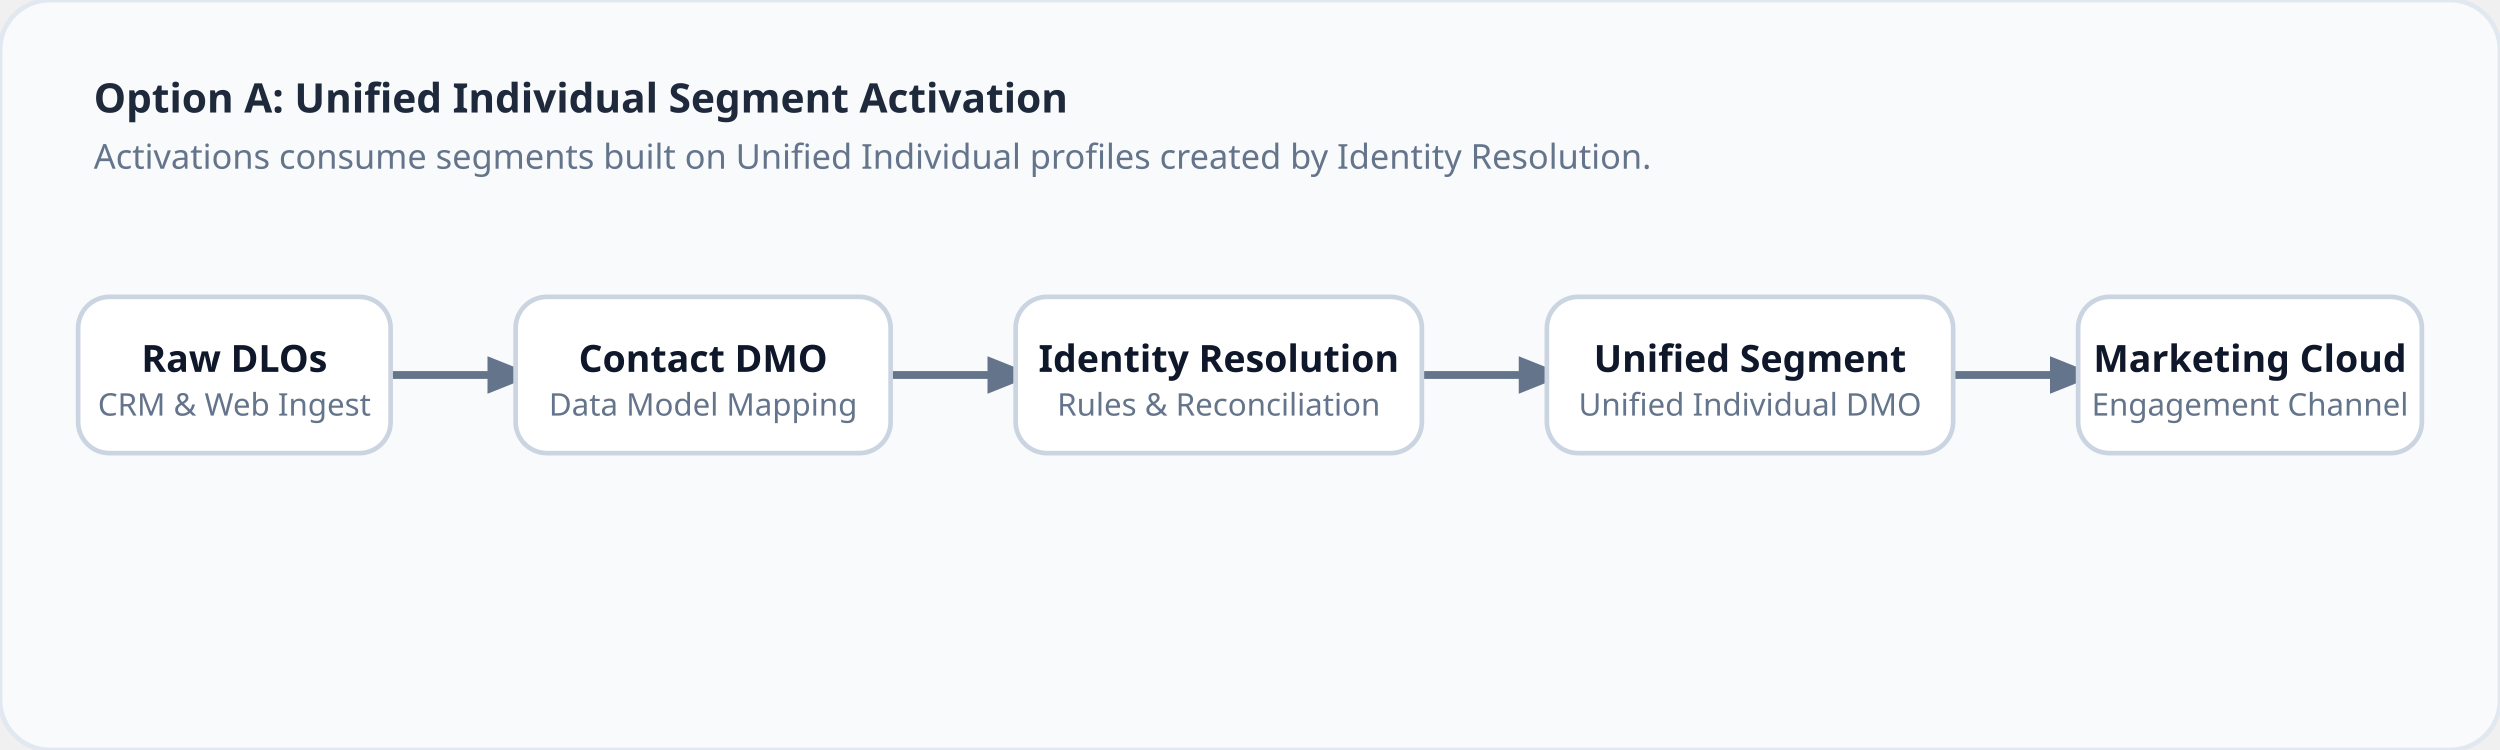
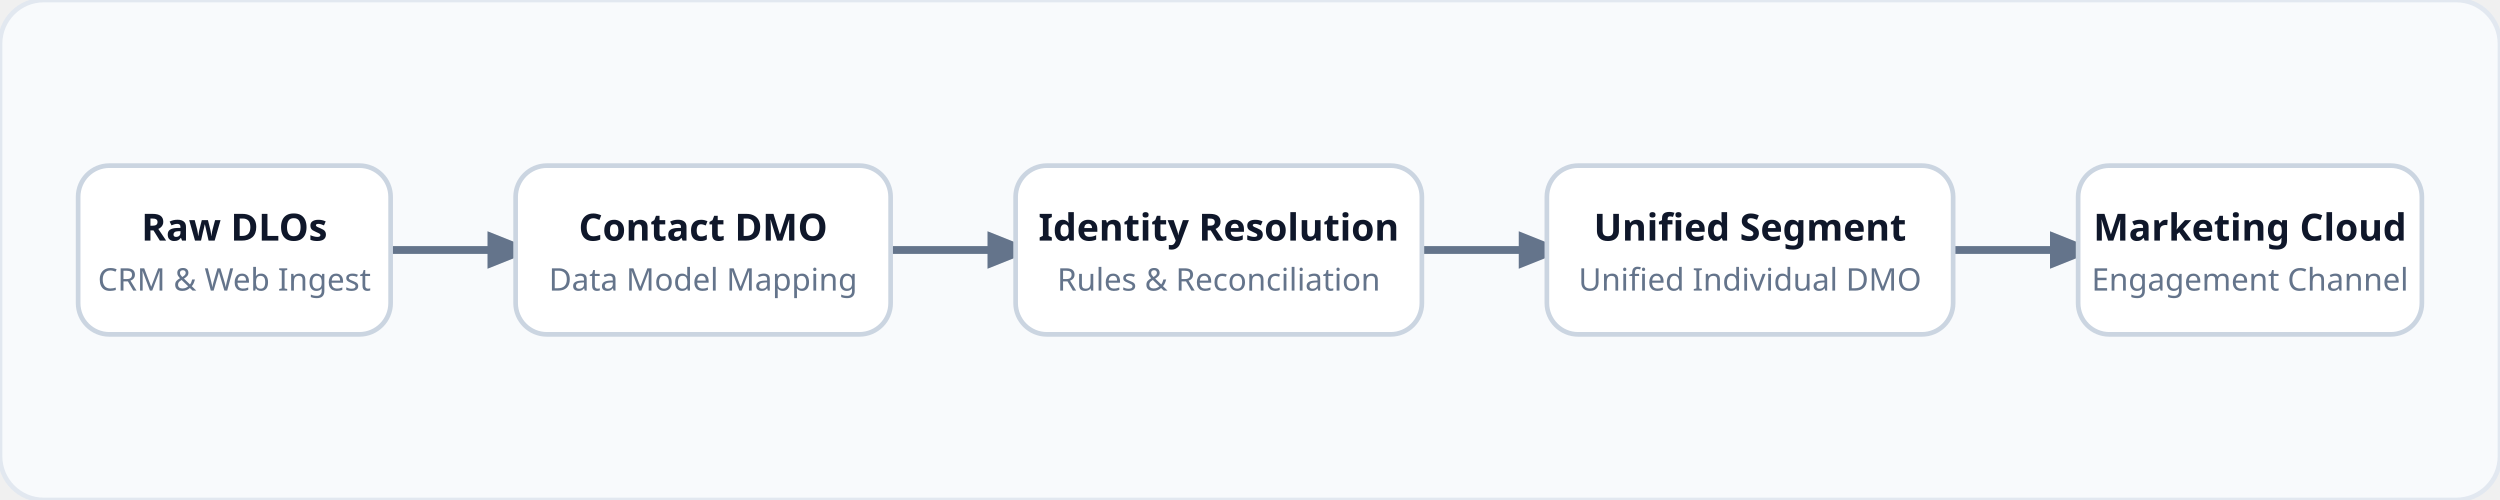
- <svg xmlns="http://www.w3.org/2000/svg" viewBox="0 0 800 240" width="100%" height="100%">
+ <svg xmlns="http://www.w3.org/2000/svg" viewBox="0 0 800 160" width="100%" height="100%">
  <defs>
-     <marker id="arrow" viewBox="0 0 10 10" refX="6" refY="5" markerWidth="6" markerHeight="6" orient="auto-start-reverse">
+     <marker id="arrow-unified" viewBox="0 0 10 10" refX="6" refY="5" markerWidth="6" markerHeight="6" orient="auto-start-reverse">
      <path d="M 0 1 L 10 5 L 0 9 z" fill="#64748b" />
    </marker>
  </defs>
-   <rect width="800" height="240" rx="16" fill="#f8fafc" stroke="#e2e8f0" stroke-width="1.5" />
-   <path d="M 125 120 L 165 120" stroke="#64748b" stroke-width="2.5" marker-end="url(#arrow)" fill="none" />
-   <path d="M 285 120 L 325 120" stroke="#64748b" stroke-width="2.5" marker-end="url(#arrow)" fill="none" />
-   <path d="M 455 120 L 495 120" stroke="#64748b" stroke-width="2.5" marker-end="url(#arrow)" fill="none" />
-   <path d="M 625 120 L 665 120" stroke="#64748b" stroke-width="2.5" marker-end="url(#arrow)" fill="none" />
-   <g transform="translate(25, 95)">
-     <rect width="100" height="50" rx="10" fill="#ffffff" stroke="#cbd5e1" stroke-width="1.5" />
+   <rect width="800" height="160" rx="14" fill="#f8fafc" stroke="#e2e8f0" stroke-width="1.5" />
+   <path d="M 125 80 L 165 80" stroke="#64748b" stroke-width="2.5" marker-end="url(#arrow-unified)" fill="none" />
+   <path d="M 285 80 L 325 80" stroke="#64748b" stroke-width="2.5" marker-end="url(#arrow-unified)" fill="none" />
+   <path d="M 455 80 L 495 80" stroke="#64748b" stroke-width="2.5" marker-end="url(#arrow-unified)" fill="none" />
+   <path d="M 625 80 L 665 80" stroke="#64748b" stroke-width="2.5" marker-end="url(#arrow-unified)" fill="none" />
+   <g transform="translate(25, 53)">
+     <rect width="100" height="54" rx="10" fill="#ffffff" stroke="#cbd5e1" stroke-width="1.5" />
    <text x="50" y="24" text-anchor="middle" font-family="system-ui, sans-serif" font-size="12" font-weight="600" fill="#0f172a">Raw DLOs</text>
-     <text x="50" y="38" text-anchor="middle" font-family="system-ui, sans-serif" font-size="10" fill="#64748b">CRM &amp; Web Ingest</text>
+     <text x="50" y="40" text-anchor="middle" font-family="system-ui, sans-serif" font-size="10" fill="#64748b">CRM &amp; Web Ingest</text>
  </g>
-   <g transform="translate(165, 95)">
-     <rect width="120" height="50" rx="10" fill="#ffffff" stroke="#cbd5e1" stroke-width="1.5" />
+   <g transform="translate(165, 53)">
+     <rect width="120" height="54" rx="10" fill="#ffffff" stroke="#cbd5e1" stroke-width="1.5" />
    <text x="60" y="24" text-anchor="middle" font-family="system-ui, sans-serif" font-size="12" font-weight="600" fill="#0f172a">Contact DMO</text>
-     <text x="60" y="38" text-anchor="middle" font-family="system-ui, sans-serif" font-size="10" fill="#64748b">Data Model Mapping</text>
+     <text x="60" y="40" text-anchor="middle" font-family="system-ui, sans-serif" font-size="10" fill="#64748b">Data Model Mapping</text>
  </g>
-   <g transform="translate(325, 95)">
-     <rect width="130" height="50" rx="10" fill="#ffffff" stroke="#cbd5e1" stroke-width="1.5" />
+   <g transform="translate(325, 53)">
+     <rect width="130" height="54" rx="10" fill="#ffffff" stroke="#cbd5e1" stroke-width="1.5" />
    <text x="65" y="24" text-anchor="middle" font-family="system-ui, sans-serif" font-size="12" font-weight="600" fill="#0f172a">Identity Resolution</text>
-     <text x="65" y="38" text-anchor="middle" font-family="system-ui, sans-serif" font-size="10" fill="#64748b">Rules &amp; Reconciliation</text>
+     <text x="65" y="40" text-anchor="middle" font-family="system-ui, sans-serif" font-size="10" fill="#64748b">Rules &amp; Reconciliation</text>
  </g>
-   <g transform="translate(495, 95)">
-     <rect width="130" height="50" rx="10" fill="#ffffff" stroke="#cbd5e1" stroke-width="1.5" />
+   <g transform="translate(495, 53)">
+     <rect width="130" height="54" rx="10" fill="#ffffff" stroke="#cbd5e1" stroke-width="1.5" />
    <text x="65" y="24" text-anchor="middle" font-family="system-ui, sans-serif" font-size="12" font-weight="600" fill="#0f172a">Unified Segment</text>
-     <text x="65" y="38" text-anchor="middle" font-family="system-ui, sans-serif" font-size="10" fill="#64748b">Unified Individual DMO</text>
+     <text x="65" y="40" text-anchor="middle" font-family="system-ui, sans-serif" font-size="10" fill="#64748b">Unified Individual DMO</text>
  </g>
-   <g transform="translate(665, 95)">
-     <rect width="110" height="50" rx="10" fill="#ffffff" stroke="#cbd5e1" stroke-width="1.5" />
+   <g transform="translate(665, 53)">
+     <rect width="110" height="54" rx="10" fill="#ffffff" stroke="#cbd5e1" stroke-width="1.5" />
    <text x="55" y="24" text-anchor="middle" font-family="system-ui, sans-serif" font-size="12" font-weight="600" fill="#0f172a">Marketing Cloud</text>
-     <text x="55" y="38" text-anchor="middle" font-family="system-ui, sans-serif" font-size="10" fill="#64748b">Engagement Channel</text>
+     <text x="55" y="40" text-anchor="middle" font-family="system-ui, sans-serif" font-size="10" fill="#64748b">Engagement Channel</text>
  </g>
-   <text x="30" y="36" font-family="system-ui, sans-serif" font-size="13" font-weight="600" fill="#1e293b">Option A: Unified Individual Segment Activation</text>
-   <text x="30" y="54" font-family="system-ui, sans-serif" font-size="11" fill="#64748b">Activations consume segments built on Unified Individual profiles created by Identity Resolution.</text>
</svg>
